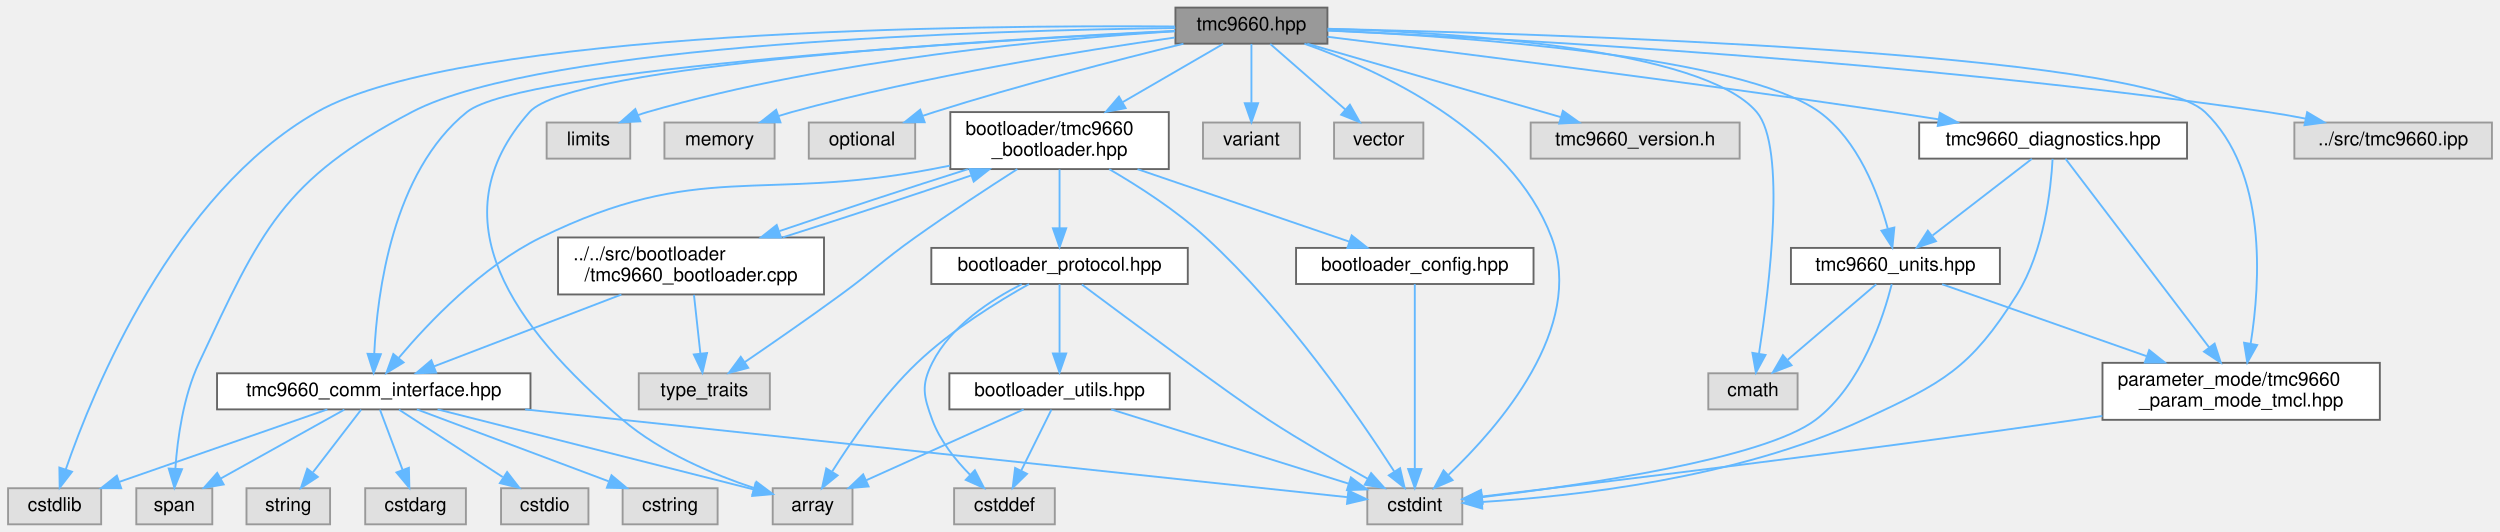
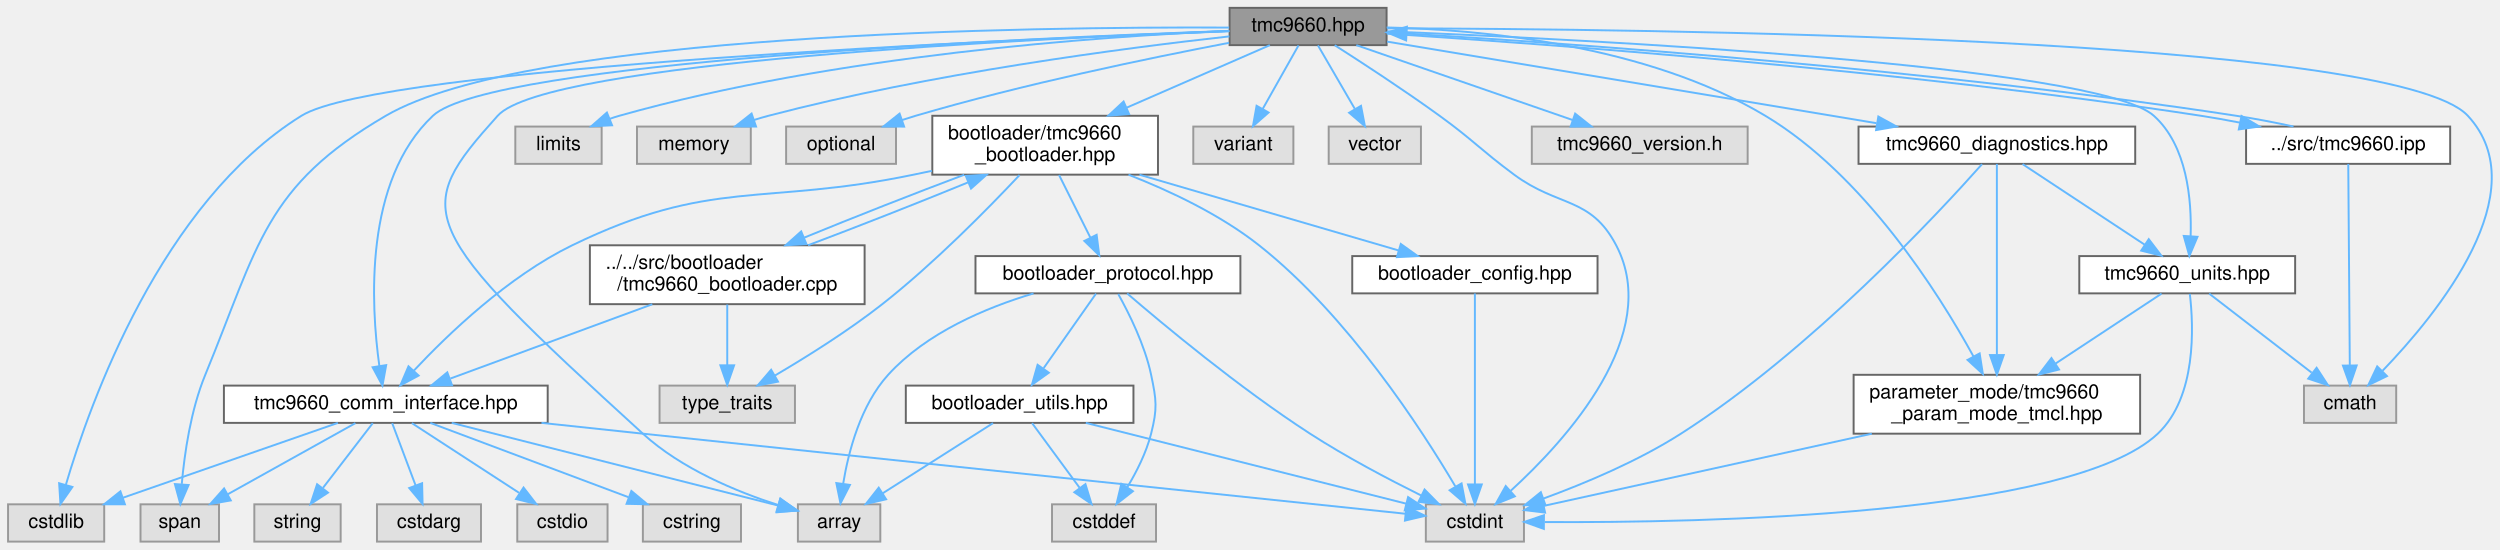
- <svg xmlns="http://www.w3.org/2000/svg" xmlns:xlink="http://www.w3.org/1999/xlink" width="1316pt" height="280pt" viewBox="0.00 0.00 1315.50 280.00">
+ <svg xmlns="http://www.w3.org/2000/svg" xmlns:xlink="http://www.w3.org/1999/xlink" width="1274pt" height="280pt" viewBox="0.00 0.00 1273.79 280.00">
  <g id="graph0" class="graph" transform="scale(1 1) rotate(0) translate(4 276)">
    <g id="Node000001" class="node">
      <g id="a_Node000001">
        <a xlink:title="Main TMC9660 motor driver interface and subsystem classes.">
-           <polygon fill="#999999" stroke="#666666" points="694.5,-272 614.5,-272 614.5,-253 694.5,-253 694.5,-272" />
-           <text text-anchor="middle" x="654.5" y="-260" font-family="Helvetica,sans-Serif" font-size="10.00">tmc9660.hpp</text>
+           <polygon fill="#999999" stroke="#666666" points="702.5,-272 622.5,-272 622.5,-253 702.5,-253 702.5,-272" />
+           <text text-anchor="middle" x="662.5" y="-260" font-family="Helvetica,sans-Serif" font-size="10.00">tmc9660.hpp</text>
        </a>
      </g>
    </g>
    <g id="Node000002" class="node">
      <g id="a_Node000002">
        <a xlink:title=" ">
          <polygon fill="#e0e0e0" stroke="#999999" points="444.5,-19 402.5,-19 402.5,0 444.5,0 444.5,-19" />
          <text text-anchor="middle" x="423.5" y="-7" font-family="Helvetica,sans-Serif" font-size="10.00">array</text>
        </a>
      </g>
    </g>
    <g id="edge1_Node000001_Node000002" class="edge">
      <g id="a_edge1_Node000001_Node000002">
        <a xlink:title=" ">
-           <path fill="none" stroke="#63b8ff" d="M614.23,-259.76C521.06,-255.31 296.82,-242.09 274.5,-217 224.5,-160.8 266.26,-103.8 323.5,-55 343.63,-37.84 371.44,-26.18 392.62,-19.12" />
-           <polygon fill="#63b8ff" stroke="#63b8ff" points="393.95,-22.37 402.43,-16.01 391.84,-15.69 393.95,-22.37" />
+           <path fill="none" stroke="#63b8ff" d="M622.44,-260.17C523.57,-256.46 274.16,-244.47 249.5,-217 205.52,-168.03 206.84,-161.36 323.5,-55 343.14,-37.09 371.16,-25.47 392.55,-18.61" />
+           <polygon fill="#63b8ff" stroke="#63b8ff" points="393.6,-21.95 402.15,-15.7 391.57,-15.25 393.6,-21.95" />
        </a>
      </g>
    </g>
    <g id="Node000003" class="node">
      <g id="a_Node000003">
        <a xlink:title=" ">
-           <polygon fill="#e0e0e0" stroke="#999999" points="942,-79.5 895,-79.5 895,-60.5 942,-60.5 942,-79.5" />
-           <text text-anchor="middle" x="918.5" y="-67.5" font-family="Helvetica,sans-Serif" font-size="10.00">cmath</text>
+           <polygon fill="#e0e0e0" stroke="#999999" points="1217,-79.5 1170,-79.5 1170,-60.5 1217,-60.5 1217,-79.5" />
+           <text text-anchor="middle" x="1193.5" y="-67.5" font-family="Helvetica,sans-Serif" font-size="10.00">cmath</text>
        </a>
      </g>
    </g>
    <g id="edge2_Node000001_Node000003" class="edge">
      <g id="a_edge2_Node000001_Node000003">
        <a xlink:title=" ">
-           <path fill="none" stroke="#63b8ff" d="M694.55,-260.87C761.59,-258.87 892.02,-250.64 920.5,-217 936.31,-198.32 927.13,-124.75 921.67,-89.73" />
-           <polygon fill="#63b8ff" stroke="#63b8ff" points="925.12,-89.14 920.06,-79.83 918.21,-90.26 925.12,-89.14" />
+           <path fill="none" stroke="#63b8ff" d="M702.87,-261.56C830.04,-261.32 1216.15,-257.27 1253.5,-217 1289.1,-178.62 1238.16,-116.22 1210.01,-87.02" />
+           <polygon fill="#63b8ff" stroke="#63b8ff" points="1212.29,-84.35 1202.76,-79.71 1207.32,-89.28 1212.29,-84.35" />
        </a>
      </g>
    </g>
    <g id="Node000004" class="node">
      <g id="a_Node000004">
        <a xlink:title=" ">
-           <polygon fill="#e0e0e0" stroke="#999999" points="765.5,-19 715.5,-19 715.5,0 765.5,0 765.5,-19" />
-           <text text-anchor="middle" x="740.5" y="-7" font-family="Helvetica,sans-Serif" font-size="10.00">cstdint</text>
+           <polygon fill="#e0e0e0" stroke="#999999" points="772.5,-19 722.5,-19 722.5,0 772.5,0 772.5,-19" />
+           <text text-anchor="middle" x="747.5" y="-7" font-family="Helvetica,sans-Serif" font-size="10.00">cstdint</text>
        </a>
      </g>
    </g>
    <g id="edge3_Node000001_Node000004" class="edge">
      <g id="a_edge3_Node000001_Node000004">
        <a xlink:title=" ">
-           <path fill="none" stroke="#63b8ff" d="M682.39,-252.97C721.77,-239.1 791.25,-207.38 812.5,-151 830.37,-103.59 784.88,-51.38 758.22,-26.03" />
-           <polygon fill="#63b8ff" stroke="#63b8ff" points="760.38,-23.25 750.65,-19.06 755.64,-28.41 760.38,-23.25" />
+           <path fill="none" stroke="#63b8ff" d="M676.07,-252.95C689.76,-244.22 711.41,-230.11 729.5,-217 746.92,-204.37 750.2,-199.8 767.5,-187 790.1,-170.28 806.45,-175.9 819.5,-151 843.23,-105.7 794.13,-51.8 765.75,-25.9" />
+           <polygon fill="#63b8ff" stroke="#63b8ff" points="767.85,-23.08 758.04,-19.08 763.21,-28.33 767.85,-23.08" />
        </a>
      </g>
    </g>
    <g id="Node000005" class="node">
      <g id="a_Node000005">
        <a xlink:title=" ">
          <polygon fill="#e0e0e0" stroke="#999999" points="49,-19 0,-19 0,0 49,0 49,-19" />
          <text text-anchor="middle" x="24.5" y="-7" font-family="Helvetica,sans-Serif" font-size="10.00">cstdlib</text>
        </a>
      </g>
    </g>
    <g id="edge4_Node000001_Node000005" class="edge">
      <g id="a_edge4_Node000001_Node000005">
        <a xlink:title=" ">
-           <path fill="none" stroke="#63b8ff" d="M614.32,-262.06C511.09,-262.84 239.33,-260.59 162.5,-217 86.95,-174.13 44.84,-70.85 30.33,-28.79" />
-           <polygon fill="#63b8ff" stroke="#63b8ff" points="33.65,-27.66 27.17,-19.27 27,-29.87 33.65,-27.66" />
+           <path fill="none" stroke="#63b8ff" d="M622.22,-260.09C508.27,-255.82 189.3,-241.76 149.5,-217 77.96,-172.5 41.7,-70.54 29.42,-28.82" />
+           <polygon fill="#63b8ff" stroke="#63b8ff" points="32.78,-27.83 26.7,-19.16 26.04,-29.73 32.78,-27.83" />
        </a>
      </g>
    </g>
    <g id="Node000006" class="node">
      <g id="a_Node000006">
        <a xlink:title=" ">
-           <polygon fill="#e0e0e0" stroke="#999999" points="327.5,-211.5 283.5,-211.5 283.5,-192.5 327.5,-192.5 327.5,-211.5" />
-           <text text-anchor="middle" x="305.5" y="-199.5" font-family="Helvetica,sans-Serif" font-size="10.00">limits</text>
+           <polygon fill="#e0e0e0" stroke="#999999" points="302.5,-211.5 258.5,-211.5 258.5,-192.5 302.5,-192.5 302.5,-211.5" />
+           <text text-anchor="middle" x="280.5" y="-199.5" font-family="Helvetica,sans-Serif" font-size="10.00">limits</text>
        </a>
      </g>
    </g>
    <g id="edge5_Node000001_Node000006" class="edge">
      <g id="a_edge5_Node000001_Node000006">
        <a xlink:title=" ">
-           <path fill="none" stroke="#63b8ff" d="M614.33,-259.55C553.24,-255.76 433.83,-245.16 336.5,-217 334.86,-216.53 333.2,-215.98 331.54,-215.39" />
-           <polygon fill="#63b8ff" stroke="#63b8ff" points="332.81,-212.12 322.22,-211.6 330.17,-218.61 332.81,-212.12" />
+           <path fill="none" stroke="#63b8ff" d="M622.25,-260.28C556.19,-257.42 421.16,-247.96 311.5,-217 309.86,-216.54 308.19,-216 306.53,-215.41" />
+           <polygon fill="#63b8ff" stroke="#63b8ff" points="307.8,-212.15 297.21,-211.64 305.17,-218.64 307.8,-212.15" />
        </a>
      </g>
    </g>
    <g id="Node000007" class="node">
      <g id="a_Node000007">
        <a xlink:title=" ">
-           <polygon fill="#e0e0e0" stroke="#999999" points="403.5,-211.5 345.5,-211.5 345.5,-192.5 403.5,-192.5 403.5,-211.5" />
-           <text text-anchor="middle" x="374.5" y="-199.5" font-family="Helvetica,sans-Serif" font-size="10.00">memory</text>
+           <polygon fill="#e0e0e0" stroke="#999999" points="378.5,-211.5 320.5,-211.5 320.5,-192.5 378.5,-192.5 378.5,-211.5" />
+           <text text-anchor="middle" x="349.5" y="-199.5" font-family="Helvetica,sans-Serif" font-size="10.00">memory</text>
        </a>
      </g>
    </g>
    <g id="edge6_Node000001_Node000007" class="edge">
      <g id="a_edge6_Node000001_Node000007">
        <a xlink:title=" ">
-           <path fill="none" stroke="#63b8ff" d="M614.2,-256.25C565.78,-249.44 482.33,-236.13 412.5,-217 410.21,-216.37 407.87,-215.67 405.52,-214.92" />
-           <polygon fill="#63b8ff" stroke="#63b8ff" points="406.59,-211.58 395.99,-211.65 404.32,-218.2 406.59,-211.58" />
+           <path fill="none" stroke="#63b8ff" d="M622.38,-257.46C568.37,-251.47 469.6,-238.55 387.5,-217 385.06,-216.36 382.56,-215.62 380.06,-214.83" />
+           <polygon fill="#63b8ff" stroke="#63b8ff" points="381.17,-211.51 370.57,-211.58 378.9,-218.13 381.17,-211.51" />
        </a>
      </g>
    </g>
    <g id="Node000008" class="node">
      <g id="a_Node000008">
        <a xlink:title=" ">
-           <polygon fill="#e0e0e0" stroke="#999999" points="477.5,-211.5 421.5,-211.5 421.5,-192.5 477.5,-192.5 477.5,-211.5" />
-           <text text-anchor="middle" x="449.5" y="-199.5" font-family="Helvetica,sans-Serif" font-size="10.00">optional</text>
+           <polygon fill="#e0e0e0" stroke="#999999" points="452.5,-211.5 396.5,-211.5 396.5,-192.5 452.5,-192.5 452.5,-211.5" />
+           <text text-anchor="middle" x="424.5" y="-199.5" font-family="Helvetica,sans-Serif" font-size="10.00">optional</text>
        </a>
      </g>
    </g>
    <g id="edge7_Node000001_Node000008" class="edge">
      <g id="a_edge7_Node000001_Node000008">
        <a xlink:title=" ">
-           <path fill="none" stroke="#63b8ff" d="M618.71,-252.98C584.71,-244.65 532.27,-231.18 487.5,-217 485.59,-216.4 483.63,-215.75 481.67,-215.08" />
-           <polygon fill="#63b8ff" stroke="#63b8ff" points="482.48,-211.66 471.89,-211.64 480.15,-218.26 482.48,-211.66" />
+           <path fill="none" stroke="#63b8ff" d="M622.25,-254.19C581.58,-246.42 517.1,-233.05 462.5,-217 460.22,-216.33 457.89,-215.59 455.55,-214.82" />
+           <polygon fill="#63b8ff" stroke="#63b8ff" points="456.63,-211.49 446.03,-211.5 454.32,-218.1 456.63,-211.49" />
        </a>
      </g>
    </g>
    <g id="Node000009" class="node">
      <g id="a_Node000009">
        <a xlink:title=" ">
          <polygon fill="#e0e0e0" stroke="#999999" points="107.5,-19 67.5,-19 67.5,0 107.5,0 107.5,-19" />
          <text text-anchor="middle" x="87.5" y="-7" font-family="Helvetica,sans-Serif" font-size="10.00">span</text>
        </a>
      </g>
    </g>
    <g id="edge8_Node000001_Node000009" class="edge">
      <g id="a_edge8_Node000001_Node000009">
        <a xlink:title=" ">
-           <path fill="none" stroke="#63b8ff" d="M614.42,-261.25C519.12,-260.06 281.8,-253.41 212.5,-217 144.39,-181.21 133.14,-154.67 100.5,-85 92.24,-67.38 89.19,-45.19 88.08,-29.63" />
-           <polygon fill="#63b8ff" stroke="#63b8ff" points="91.56,-29.02 87.56,-19.2 84.56,-29.37 91.56,-29.02" />
+           <path fill="none" stroke="#63b8ff" d="M622.25,-261.95C522.17,-262.4 264.97,-259.29 192.5,-217 130.74,-180.96 127.74,-151.12 100.5,-85 93.09,-67.01 89.9,-44.87 88.53,-29.43" />
+           <polygon fill="#63b8ff" stroke="#63b8ff" points="92,-28.83 87.8,-19.1 85.02,-29.32 92,-28.83" />
        </a>
      </g>
    </g>
    <g id="Node000010" class="node">
      <g id="a_Node000010">
        <a xlink:title=" ">
-           <polygon fill="#e0e0e0" stroke="#999999" points="680,-211.5 629,-211.5 629,-192.5 680,-192.5 680,-211.5" />
-           <text text-anchor="middle" x="654.5" y="-199.5" font-family="Helvetica,sans-Serif" font-size="10.00">variant</text>
+           <polygon fill="#e0e0e0" stroke="#999999" points="655,-211.5 604,-211.5 604,-192.5 655,-192.5 655,-211.5" />
+           <text text-anchor="middle" x="629.5" y="-199.5" font-family="Helvetica,sans-Serif" font-size="10.00">variant</text>
        </a>
      </g>
    </g>
    <g id="edge9_Node000001_Node000010" class="edge">
      <g id="a_edge9_Node000001_Node000010">
        <a xlink:title=" ">
-           <path fill="none" stroke="#63b8ff" d="M654.5,-252.87C654.5,-244.75 654.5,-232.31 654.5,-221.89" />
-           <polygon fill="#63b8ff" stroke="#63b8ff" points="658,-221.67 654.5,-211.67 651,-221.67 658,-221.67" />
+           <path fill="none" stroke="#63b8ff" d="M657.63,-252.87C652.85,-244.4 645.43,-231.24 639.41,-220.57" />
+           <polygon fill="#63b8ff" stroke="#63b8ff" points="642.35,-218.66 634.39,-211.67 636.25,-222.1 642.35,-218.66" />
        </a>
      </g>
    </g>
    <g id="Node000011" class="node">
      <g id="a_Node000011">
        <a xlink:title=" ">
-           <polygon fill="#e0e0e0" stroke="#999999" points="745,-211.5 698,-211.5 698,-192.5 745,-192.5 745,-211.5" />
-           <text text-anchor="middle" x="721.5" y="-199.5" font-family="Helvetica,sans-Serif" font-size="10.00">vector</text>
+           <polygon fill="#e0e0e0" stroke="#999999" points="720,-211.5 673,-211.5 673,-192.5 720,-192.5 720,-211.5" />
+           <text text-anchor="middle" x="696.5" y="-199.5" font-family="Helvetica,sans-Serif" font-size="10.00">vector</text>
        </a>
      </g>
    </g>
    <g id="edge10_Node000001_Node000011" class="edge">
      <g id="a_edge10_Node000001_Node000011">
        <a xlink:title=" ">
-           <path fill="none" stroke="#63b8ff" d="M664.39,-252.87C674.78,-243.8 691.34,-229.34 703.95,-218.32" />
-           <polygon fill="#63b8ff" stroke="#63b8ff" points="706.34,-220.88 711.57,-211.67 701.74,-215.61 706.34,-220.88" />
+           <path fill="none" stroke="#63b8ff" d="M667.52,-252.87C672.44,-244.4 680.09,-231.24 686.29,-220.57" />
+           <polygon fill="#63b8ff" stroke="#63b8ff" points="689.46,-222.07 691.46,-211.67 683.41,-218.55 689.46,-222.07" />
        </a>
      </g>
    </g>
    <g id="Node000012" class="node">
      <g id="a_Node000012">
        <a xlink:href="tmc9660__comm__interface_8hpp.html" target="_top" xlink:title="Communication interfaces for TMC9660 Parameter Mode devices using TMCL protocol over SPI.">
          <polygon fill="white" stroke="#666666" points="275,-79.5 110,-79.5 110,-60.5 275,-60.5 275,-79.5" />
          <text text-anchor="middle" x="192.5" y="-67.5" font-family="Helvetica,sans-Serif" font-size="10.00">tmc9660_comm_interface.hpp</text>
        </a>
      </g>
    </g>
    <g id="edge11_Node000001_Node000012" class="edge">
      <g id="a_edge11_Node000001_Node000012">
        <a xlink:title=" ">
-           <path fill="none" stroke="#63b8ff" d="M614.21,-259.61C516.01,-254.66 270.2,-240.07 241.5,-217 202.34,-185.52 194.27,-121.58 192.75,-89.8" />
-           <polygon fill="#63b8ff" stroke="#63b8ff" points="196.24,-89.56 192.43,-79.67 189.24,-89.77 196.24,-89.56" />
+           <path fill="none" stroke="#63b8ff" d="M622.21,-260.24C518.03,-256.59 245.79,-244.49 216.5,-217 181.3,-183.97 184.85,-120.76 189.22,-89.48" />
+           <polygon fill="#63b8ff" stroke="#63b8ff" points="192.69,-89.93 190.8,-79.51 185.78,-88.84 192.69,-89.93" />
        </a>
      </g>
    </g>
    <g id="Node000017" class="node">
      <g id="a_Node000017">
        <a xlink:title=" ">
-           <polygon fill="#e0e0e0" stroke="#999999" points="911.5,-211.5 801.5,-211.5 801.5,-192.5 911.5,-192.5 911.5,-211.5" />
-           <text text-anchor="middle" x="856.5" y="-199.5" font-family="Helvetica,sans-Serif" font-size="10.00">tmc9660_version.h</text>
+           <polygon fill="#e0e0e0" stroke="#999999" points="886.5,-211.5 776.5,-211.5 776.5,-192.5 886.5,-192.5 886.5,-211.5" />
+           <text text-anchor="middle" x="831.5" y="-199.5" font-family="Helvetica,sans-Serif" font-size="10.00">tmc9660_version.h</text>
        </a>
      </g>
    </g>
    <g id="edge20_Node000001_Node000017" class="edge">
      <g id="a_edge20_Node000001_Node000017">
        <a xlink:title=" ">
-           <path fill="none" stroke="#63b8ff" d="M683.87,-252.99C719.1,-242.79 778.29,-225.65 817.37,-214.33" />
-           <polygon fill="#63b8ff" stroke="#63b8ff" points="818.46,-217.66 827.09,-211.52 816.51,-210.94 818.46,-217.66" />
+           <path fill="none" stroke="#63b8ff" d="M687.07,-252.99C716.11,-242.94 764.6,-226.16 797.3,-214.84" />
+           <polygon fill="#63b8ff" stroke="#63b8ff" points="798.59,-218.1 806.9,-211.52 796.3,-211.48 798.59,-218.1" />
        </a>
      </g>
    </g>
    <g id="Node000018" class="node">
      <g id="a_Node000018">
        <a xlink:href="tmc9660__bootloader_8hpp.html" target="_top" xlink:title="Main TMC9660 bootloader interface class.">
-           <polygon fill="white" stroke="#666666" points="611,-217 496,-217 496,-187 611,-187 611,-217" />
-           <text text-anchor="start" x="504" y="-205" font-family="Helvetica,sans-Serif" font-size="10.00">bootloader/tmc9660</text>
-           <text text-anchor="middle" x="553.5" y="-194" font-family="Helvetica,sans-Serif" font-size="10.00">_bootloader.hpp</text>
+           <polygon fill="white" stroke="#666666" points="586,-217 471,-217 471,-187 586,-187 586,-217" />
+           <text text-anchor="start" x="479" y="-205" font-family="Helvetica,sans-Serif" font-size="10.00">bootloader/tmc9660</text>
+           <text text-anchor="middle" x="528.5" y="-194" font-family="Helvetica,sans-Serif" font-size="10.00">_bootloader.hpp</text>
        </a>
      </g>
    </g>
    <g id="edge21_Node000001_Node000018" class="edge">
      <g id="a_edge21_Node000001_Node000018">
        <a xlink:title=" ">
-           <path fill="none" stroke="#63b8ff" d="M639.6,-252.87C625.77,-244.86 604.69,-232.65 586.85,-222.31" />
-           <polygon fill="#63b8ff" stroke="#63b8ff" points="588.28,-219.1 577.87,-217.11 584.77,-225.16 588.28,-219.1" />
+           <path fill="none" stroke="#63b8ff" d="M643.02,-252.99C623.98,-244.68 594.41,-231.78 570.09,-221.16" />
+           <polygon fill="#63b8ff" stroke="#63b8ff" points="571.28,-217.86 560.72,-217.06 568.48,-224.27 571.28,-217.86" />
        </a>
      </g>
    </g>
    <g id="Node000025" class="node">
      <g id="a_Node000025">
-         <a xlink:href="tmc9660__param__mode__tmcl_8hpp.html" target="_top" xlink:title="TMCL operation and reply code enumerations for TMC9660 parameter mode.">
-           <polygon fill="white" stroke="#666666" points="1248.5,-85 1102.5,-85 1102.5,-55 1248.5,-55 1248.5,-85" />
-           <text text-anchor="start" x="1110.5" y="-73" font-family="Helvetica,sans-Serif" font-size="10.00">parameter_mode/tmc9660</text>
-           <text text-anchor="middle" x="1175.5" y="-62" font-family="Helvetica,sans-Serif" font-size="10.00">_param_mode_tmcl.hpp</text>
+         <a xlink:href="tmc9660__param__mode__tmcl_8hpp.html" target="_top" xlink:title="Enumerations and helpers for TMCL® operation &amp; reply codes when the TMC9660 is used in Parameter Mode...">
+           <polygon fill="white" stroke="#666666" points="1086.5,-85 940.5,-85 940.5,-55 1086.5,-55 1086.5,-85" />
+           <text text-anchor="start" x="948.5" y="-73" font-family="Helvetica,sans-Serif" font-size="10.00">parameter_mode/tmc9660</text>
+           <text text-anchor="middle" x="1013.5" y="-62" font-family="Helvetica,sans-Serif" font-size="10.00">_param_mode_tmcl.hpp</text>
        </a>
      </g>
    </g>
    <g id="edge39_Node000001_Node000025" class="edge">
      <g id="a_edge39_Node000001_Node000025">
        <a xlink:title=" ">
-           <path fill="none" stroke="#63b8ff" d="M694.9,-260.77C808.29,-258.33 1123.44,-248.73 1156.5,-217 1189.14,-185.67 1185.73,-127.87 1180.51,-95.18" />
-           <polygon fill="#63b8ff" stroke="#63b8ff" points="1183.92,-94.37 1178.73,-85.13 1177.03,-95.59 1183.92,-94.37" />
+           <path fill="none" stroke="#63b8ff" d="M702.53,-262.01C751.43,-260.89 835.09,-253.2 895.5,-217 945.62,-186.96 983.42,-127.38 1001.57,-94.37" />
+           <polygon fill="#63b8ff" stroke="#63b8ff" points="1004.72,-95.9 1006.36,-85.43 998.55,-92.59 1004.72,-95.9" />
        </a>
      </g>
    </g>
    <g id="Node000026" class="node">
      <g id="a_Node000026">
        <a xlink:href="tmc9660__units_8hpp.html" target="_top" xlink:title="Strongly-typed engineering-unit conversions for the TMC9660.">
-           <polygon fill="white" stroke="#666666" points="1048.5,-145.5 938.5,-145.5 938.5,-126.5 1048.5,-126.5 1048.5,-145.5" />
-           <text text-anchor="middle" x="993.5" y="-133.5" font-family="Helvetica,sans-Serif" font-size="10.00">tmc9660_units.hpp</text>
+           <polygon fill="white" stroke="#666666" points="1165.5,-145.5 1055.5,-145.5 1055.5,-126.5 1165.5,-126.5 1165.5,-145.5" />
+           <text text-anchor="middle" x="1110.5" y="-133.5" font-family="Helvetica,sans-Serif" font-size="10.00">tmc9660_units.hpp</text>
        </a>
      </g>
    </g>
    <g id="edge41_Node000001_Node000026" class="edge">
      <g id="a_edge41_Node000001_Node000026">
        <a xlink:title=" ">
-           <path fill="none" stroke="#63b8ff" d="M694.69,-260.04C766.46,-256.71 912.93,-246.42 953.5,-217 973.79,-202.28 984.4,-174.32 989.46,-155.67" />
-           <polygon fill="#63b8ff" stroke="#63b8ff" points="992.93,-156.24 991.89,-145.69 986.13,-154.58 992.93,-156.24" />
+           <path fill="none" stroke="#63b8ff" d="M702.84,-260C804.43,-255.87 1064.76,-242.83 1093.5,-217 1110.47,-201.75 1112.83,-174.13 1112.24,-155.68" />
+           <polygon fill="#63b8ff" stroke="#63b8ff" points="1115.73,-155.32 1111.6,-145.56 1108.74,-155.77 1115.73,-155.32" />
        </a>
      </g>
    </g>
    <g id="Node000027" class="node">
      <g id="a_Node000027">
        <a xlink:href="tmc9660__diagnostics_8hpp.html" target="_top" xlink:title="Compact and full diagnostic snapshots for the TMC9660.">
-           <polygon fill="white" stroke="#666666" points="1147,-211.5 1006,-211.5 1006,-192.5 1147,-192.5 1147,-211.5" />
-           <text text-anchor="middle" x="1076.5" y="-199.5" font-family="Helvetica,sans-Serif" font-size="10.00">tmc9660_diagnostics.hpp</text>
+           <polygon fill="white" stroke="#666666" points="1084,-211.5 943,-211.5 943,-192.5 1084,-192.5 1084,-211.5" />
+           <text text-anchor="middle" x="1013.5" y="-199.5" font-family="Helvetica,sans-Serif" font-size="10.00">tmc9660_diagnostics.hpp</text>
        </a>
      </g>
    </g>
    <g id="edge45_Node000001_Node000027" class="edge">
      <g id="a_edge45_Node000001_Node000027">
        <a xlink:title=" ">
-           <path fill="none" stroke="#63b8ff" d="M694.5,-256.64C757.68,-248.86 884.38,-232.89 991.5,-217 999.49,-215.81 1007.9,-214.51 1016.19,-213.18" />
-           <polygon fill="#63b8ff" stroke="#63b8ff" points="1016.89,-216.61 1026.2,-211.56 1015.77,-209.7 1016.89,-216.61" />
+           <path fill="none" stroke="#63b8ff" d="M702.76,-254.79C763.86,-244.61 880.45,-225.17 952.15,-213.22" />
+           <polygon fill="#63b8ff" stroke="#63b8ff" points="953.1,-216.61 962.39,-211.52 951.95,-209.71 953.1,-216.61" />
        </a>
      </g>
    </g>
    <g id="Node000028" class="node">
      <g id="a_Node000028">
-         <a xlink:title=" ">
-           <polygon fill="#e0e0e0" stroke="#999999" points="1307.5,-211.5 1203.5,-211.5 1203.5,-192.5 1307.5,-192.5 1307.5,-211.5" />
-           <text text-anchor="middle" x="1255.5" y="-199.5" font-family="Helvetica,sans-Serif" font-size="10.00">../src/tmc9660.ipp</text>
+         <a xlink:href="tmc9660_8ipp.html" target="_top" xlink:title="Template implementation of TMC9660 motor driver methods.">
+           <polygon fill="white" stroke="#666666" points="1244.5,-211.5 1140.5,-211.5 1140.5,-192.5 1244.5,-192.5 1244.5,-211.5" />
+           <text text-anchor="middle" x="1192.5" y="-199.5" font-family="Helvetica,sans-Serif" font-size="10.00">../src/tmc9660.ipp</text>
        </a>
      </g>
    </g>
    <g id="edge49_Node000001_Node000028" class="edge">
      <g id="a_edge49_Node000001_Node000028">
        <a xlink:title=" ">
-           <path fill="none" stroke="#63b8ff" d="M694.63,-259.89C783.95,-255.94 1005.77,-244.02 1189.5,-217 1195.89,-216.06 1202.59,-214.88 1209.16,-213.6" />
-           <polygon fill="#63b8ff" stroke="#63b8ff" points="1210.24,-216.95 1219.34,-211.53 1208.84,-210.09 1210.24,-216.95" />
+           <path fill="none" stroke="#63b8ff" d="M702.55,-258.87C782.11,-253.65 964.92,-240.42 1117.5,-217 1123.96,-216.01 1130.73,-214.79 1137.47,-213.48" />
+           <polygon fill="#63b8ff" stroke="#63b8ff" points="1138.17,-216.91 1147.29,-211.52 1136.79,-210.04 1138.17,-216.91" />
        </a>
      </g>
    </g>
    <g id="edge12_Node000012_Node000002" class="edge">
      <g id="a_edge12_Node000012_Node000002">
        <a xlink:title=" ">
          <path fill="none" stroke="#63b8ff" d="M226.09,-60.49C270.81,-49.17 349.27,-29.3 392.59,-18.33" />
          <polygon fill="#63b8ff" stroke="#63b8ff" points="393.46,-21.72 402.29,-15.87 391.74,-14.93 393.46,-21.72" />
        </a>
      </g>
    </g>
    <g id="edge14_Node000012_Node000004" class="edge">
      <g id="a_edge14_Node000012_Node000004">
        <a xlink:title=" ">
-           <path fill="none" stroke="#63b8ff" d="M272.17,-60.48C289.11,-58.67 306.9,-56.77 323.5,-55 464.66,-39.92 632.71,-22 704.79,-14.31" />
-           <polygon fill="#63b8ff" stroke="#63b8ff" points="705.54,-17.75 715.11,-13.21 704.8,-10.79 705.54,-17.75" />
+           <path fill="none" stroke="#63b8ff" d="M271.82,-60.5C288.87,-58.68 306.78,-56.77 323.5,-55 467.67,-39.73 639.43,-21.78 712.17,-14.19" />
+           <polygon fill="#63b8ff" stroke="#63b8ff" points="712.59,-17.66 722.17,-13.14 711.86,-10.7 712.59,-17.66" />
        </a>
      </g>
    </g>
    <g id="edge16_Node000012_Node000005" class="edge">
      <g id="a_edge16_Node000012_Node000005">
        <a xlink:title=" ">
          <path fill="none" stroke="#63b8ff" d="M168.07,-60.49C139.21,-50.44 91,-33.66 58.5,-22.34" />
          <polygon fill="#63b8ff" stroke="#63b8ff" points="59.55,-19 48.96,-19.02 57.25,-25.61 59.55,-19" />
        </a>
      </g>
    </g>
    <g id="edge18_Node000012_Node000009" class="edge">
      <g id="a_edge18_Node000012_Node000009">
        <a xlink:title=" ">
          <path fill="none" stroke="#63b8ff" d="M177.01,-60.37C159.87,-50.82 132.03,-35.31 111.94,-24.12" />
          <polygon fill="#63b8ff" stroke="#63b8ff" points="113.5,-20.98 103.06,-19.17 110.09,-27.09 113.5,-20.98" />
        </a>
      </g>
    </g>
    <g id="Node000013" class="node">
      <g id="a_Node000013">
        <a xlink:title=" ">
          <polygon fill="#e0e0e0" stroke="#999999" points="241,-19 188,-19 188,0 241,0 241,-19" />
          <text text-anchor="middle" x="214.5" y="-7" font-family="Helvetica,sans-Serif" font-size="10.00">cstdarg</text>
        </a>
      </g>
    </g>
    <g id="edge13_Node000012_Node000013" class="edge">
      <g id="a_edge13_Node000012_Node000013">
        <a xlink:title=" ">
          <path fill="none" stroke="#63b8ff" d="M195.75,-60.37C198.87,-52.07 203.68,-39.28 207.65,-28.72" />
          <polygon fill="#63b8ff" stroke="#63b8ff" points="211,-29.76 211.24,-19.17 204.44,-27.3 211,-29.76" />
        </a>
      </g>
    </g>
    <g id="Node000014" class="node">
      <g id="a_Node000014">
        <a xlink:title=" ">
          <polygon fill="#e0e0e0" stroke="#999999" points="305.5,-19 259.5,-19 259.5,0 305.5,0 305.5,-19" />
          <text text-anchor="middle" x="282.5" y="-7" font-family="Helvetica,sans-Serif" font-size="10.00">cstdio</text>
        </a>
      </g>
    </g>
    <g id="edge15_Node000012_Node000014" class="edge">
      <g id="a_edge15_Node000012_Node000014">
        <a xlink:title=" ">
          <path fill="none" stroke="#63b8ff" d="M205.78,-60.37C220.14,-51.04 243.26,-36.01 260.37,-24.88" />
          <polygon fill="#63b8ff" stroke="#63b8ff" points="262.69,-27.55 269.17,-19.17 258.87,-21.68 262.69,-27.55" />
        </a>
      </g>
    </g>
    <g id="Node000015" class="node">
      <g id="a_Node000015">
        <a xlink:title=" ">
          <polygon fill="#e0e0e0" stroke="#999999" points="373.5,-19 323.5,-19 323.5,0 373.5,0 373.5,-19" />
          <text text-anchor="middle" x="348.5" y="-7" font-family="Helvetica,sans-Serif" font-size="10.00">cstring</text>
        </a>
      </g>
    </g>
    <g id="edge17_Node000012_Node000015" class="edge">
      <g id="a_edge17_Node000012_Node000015">
        <a xlink:title=" ">
          <path fill="none" stroke="#63b8ff" d="M215.18,-60.49C241.76,-50.53 285.98,-33.95 316.14,-22.63" />
          <polygon fill="#63b8ff" stroke="#63b8ff" points="317.65,-25.81 325.79,-19.02 315.2,-19.25 317.65,-25.81" />
        </a>
      </g>
    </g>
    <g id="Node000016" class="node">
      <g id="a_Node000016">
        <a xlink:title=" ">
          <polygon fill="#e0e0e0" stroke="#999999" points="169.5,-19 125.5,-19 125.5,0 169.5,0 169.5,-19" />
          <text text-anchor="middle" x="147.5" y="-7" font-family="Helvetica,sans-Serif" font-size="10.00">string</text>
        </a>
      </g>
    </g>
    <g id="edge19_Node000012_Node000016" class="edge">
      <g id="a_edge19_Node000012_Node000016">
        <a xlink:title=" ">
          <path fill="none" stroke="#63b8ff" d="M185.86,-60.37C179.21,-51.73 168.81,-38.2 160.51,-27.42" />
          <polygon fill="#63b8ff" stroke="#63b8ff" points="163.04,-24.96 154.17,-19.17 157.49,-29.23 163.04,-24.96" />
        </a>
      </g>
    </g>
    <g id="edge33_Node000018_Node000004" class="edge">
      <g id="a_edge33_Node000018_Node000004">
        <a xlink:title=" ">
-           <path fill="none" stroke="#63b8ff" d="M579.63,-186.96C595.3,-177.86 615.1,-165.1 630.5,-151 672.81,-112.27 711.46,-56.06 729.61,-27.92" />
-           <polygon fill="#63b8ff" stroke="#63b8ff" points="732.74,-29.53 735.15,-19.21 726.83,-25.77 732.74,-29.53" />
+           <path fill="none" stroke="#63b8ff" d="M570.97,-186.97C592.3,-178.63 617.73,-166.61 637.5,-151 682.74,-115.28 720.33,-57.27 737.49,-28.23" />
+           <polygon fill="#63b8ff" stroke="#63b8ff" points="740.7,-29.66 742.68,-19.25 734.64,-26.16 740.7,-29.66" />
        </a>
      </g>
    </g>
    <g id="edge32_Node000018_Node000012" class="edge">
      <g id="a_edge32_Node000018_Node000012">
        <a xlink:title=" ">
-           <path fill="none" stroke="#63b8ff" d="M495.78,-188.81C492.64,-188.19 489.53,-187.58 486.5,-187 395.22,-169.49 363.97,-191.88 280.5,-151 249.44,-135.79 221.36,-106.24 205.65,-87.63" />
-           <polygon fill="#63b8ff" stroke="#63b8ff" points="208.2,-85.22 199.15,-79.7 202.79,-89.66 208.2,-85.22" />
+           <path fill="none" stroke="#63b8ff" d="M470.76,-188.93C467.63,-188.27 464.52,-187.63 461.5,-187 384.18,-170.92 358.54,-185.49 287.5,-151 254.87,-135.16 224.1,-105.59 206.84,-87.18" />
+           <polygon fill="#63b8ff" stroke="#63b8ff" points="209.23,-84.61 199.9,-79.59 204.06,-89.33 209.23,-84.61" />
        </a>
      </g>
    </g>
    <g id="Node000019" class="node">
      <g id="a_Node000019">
        <a xlink:href="bootloader__config_8hpp.html" target="_top" xlink:title="TMC9660 bootloader configuration structures and enumerations.">
-           <polygon fill="white" stroke="#666666" points="803,-145.5 678,-145.5 678,-126.5 803,-126.5 803,-145.5" />
-           <text text-anchor="middle" x="740.5" y="-133.5" font-family="Helvetica,sans-Serif" font-size="10.00">bootloader_config.hpp</text>
+           <polygon fill="white" stroke="#666666" points="810,-145.5 685,-145.5 685,-126.5 810,-126.5 810,-145.5" />
+           <text text-anchor="middle" x="747.5" y="-133.5" font-family="Helvetica,sans-Serif" font-size="10.00">bootloader_config.hpp</text>
        </a>
      </g>
    </g>
    <g id="edge22_Node000018_Node000019" class="edge">
      <g id="a_edge22_Node000018_Node000019">
        <a xlink:title=" ">
-           <path fill="none" stroke="#63b8ff" d="M594.54,-186.95C627.91,-175.53 674.47,-159.6 705.96,-148.82" />
-           <polygon fill="#63b8ff" stroke="#63b8ff" points="707.29,-152.07 715.61,-145.52 705.02,-145.44 707.29,-152.07" />
+           <path fill="none" stroke="#63b8ff" d="M576.56,-186.95C616.15,-175.38 671.59,-159.18 708.47,-148.41" />
+           <polygon fill="#63b8ff" stroke="#63b8ff" points="709.74,-151.68 718.35,-145.52 707.77,-144.96 709.74,-151.68" />
        </a>
      </g>
    </g>
    <g id="Node000020" class="node">
      <g id="a_Node000020">
        <a xlink:href="bootloader__protocol_8hpp.html" target="_top" xlink:title="TMC9660 bootloader communication protocol structures and enumerations.">
-           <polygon fill="white" stroke="#666666" points="621,-145.5 486,-145.5 486,-126.5 621,-126.5 621,-145.5" />
-           <text text-anchor="middle" x="553.5" y="-133.5" font-family="Helvetica,sans-Serif" font-size="10.00">bootloader_protocol.hpp</text>
+           <polygon fill="white" stroke="#666666" points="628,-145.5 493,-145.5 493,-126.5 628,-126.5 628,-145.5" />
+           <text text-anchor="middle" x="560.5" y="-133.5" font-family="Helvetica,sans-Serif" font-size="10.00">bootloader_protocol.hpp</text>
        </a>
      </g>
    </g>
    <g id="edge24_Node000018_Node000020" class="edge">
      <g id="a_edge24_Node000018_Node000020">
        <a xlink:title=" ">
-           <path fill="none" stroke="#63b8ff" d="M553.5,-186.8C553.5,-177.7 553.5,-165.79 553.5,-155.9" />
-           <polygon fill="#63b8ff" stroke="#63b8ff" points="557,-155.84 553.5,-145.84 550,-155.84 557,-155.84" />
+           <path fill="none" stroke="#63b8ff" d="M535.6,-186.8C540.3,-177.41 546.49,-165.02 551.53,-154.95" />
+           <polygon fill="#63b8ff" stroke="#63b8ff" points="554.74,-156.35 556.08,-145.84 548.48,-153.22 554.74,-156.35" />
        </a>
      </g>
    </g>
    <g id="Node000023" class="node">
      <g id="a_Node000023">
        <a xlink:title=" ">
          <polygon fill="#e0e0e0" stroke="#999999" points="401,-79.5 332,-79.5 332,-60.5 401,-60.5 401,-79.5" />
          <text text-anchor="middle" x="366.5" y="-67.5" font-family="Helvetica,sans-Serif" font-size="10.00">type_traits</text>
        </a>
      </g>
    </g>
    <g id="edge34_Node000018_Node000023" class="edge">
      <g id="a_edge34_Node000018_Node000023">
        <a xlink:title=" ">
-           <path fill="none" stroke="#63b8ff" d="M531.26,-186.98C515.95,-177.18 495.25,-163.64 477.5,-151 459.69,-138.32 456.15,-133.91 438.5,-121 421.61,-108.65 402.1,-95.15 387.65,-85.29" />
-           <polygon fill="#63b8ff" stroke="#63b8ff" points="389.62,-82.39 379.38,-79.67 385.68,-88.18 389.62,-82.39" />
+           <path fill="none" stroke="#63b8ff" d="M515.47,-186.8C499.75,-170.06 472.1,-141.89 445.5,-121 428.1,-107.34 406.85,-94.06 390.77,-84.62" />
+           <polygon fill="#63b8ff" stroke="#63b8ff" points="392.37,-81.51 381.96,-79.53 388.87,-87.57 392.37,-81.51" />
        </a>
      </g>
    </g>
    <g id="Node000024" class="node">
      <g id="a_Node000024">
        <a xlink:href="tmc9660__bootloader_8cpp.html" target="_top" xlink:title="Tmc9660 Bootloader definitions.">
-           <polygon fill="white" stroke="#666666" points="429.5,-151 289.5,-151 289.5,-121 429.5,-121 429.5,-151" />
-           <text text-anchor="start" x="297.5" y="-139" font-family="Helvetica,sans-Serif" font-size="10.00">../../src/bootloader</text>
-           <text text-anchor="middle" x="359.5" y="-128" font-family="Helvetica,sans-Serif" font-size="10.00">/tmc9660_bootloader.cpp</text>
+           <polygon fill="white" stroke="#666666" points="436.5,-151 296.5,-151 296.5,-121 436.5,-121 436.5,-151" />
+           <text text-anchor="start" x="304.5" y="-139" font-family="Helvetica,sans-Serif" font-size="10.00">../../src/bootloader</text>
+           <text text-anchor="middle" x="366.5" y="-128" font-family="Helvetica,sans-Serif" font-size="10.00">/tmc9660_bootloader.cpp</text>
        </a>
      </g>
    </g>
    <g id="edge35_Node000018_Node000024" class="edge">
      <g id="a_edge35_Node000018_Node000024">
        <a xlink:title=" ">
-           <path fill="none" stroke="#63b8ff" d="M505.23,-186.95C474.91,-177.37 436.08,-164.6 406.09,-154.37" />
-           <polygon fill="#63b8ff" stroke="#63b8ff" points="406.87,-150.94 396.28,-151.01 404.6,-157.57 406.87,-150.94" />
+           <path fill="none" stroke="#63b8ff" d="M487.25,-186.95C462.17,-177.53 430.41,-165.04 405.71,-154.91" />
+           <polygon fill="#63b8ff" stroke="#63b8ff" points="406.85,-151.6 396.27,-151.01 404.18,-158.07 406.85,-151.6" />
        </a>
      </g>
    </g>
    <g id="edge23_Node000019_Node000004" class="edge">
      <g id="a_edge23_Node000019_Node000004">
        <a xlink:title=" ">
-           <path fill="none" stroke="#63b8ff" d="M740.5,-126.44C740.5,-106.54 740.5,-56.76 740.5,-29.35" />
-           <polygon fill="#63b8ff" stroke="#63b8ff" points="744,-29.12 740.5,-19.12 737,-29.12 744,-29.12" />
+           <path fill="none" stroke="#63b8ff" d="M747.5,-126.44C747.5,-106.54 747.5,-56.76 747.5,-29.35" />
+           <polygon fill="#63b8ff" stroke="#63b8ff" points="751,-29.12 747.5,-19.12 744,-29.12 751,-29.12" />
        </a>
      </g>
    </g>
    <g id="edge29_Node000020_Node000002" class="edge">
      <g id="a_edge29_Node000020_Node000002">
        <a xlink:title=" ">
-           <path fill="none" stroke="#63b8ff" d="M537.42,-126.47C521.39,-117.49 496.62,-102.28 478.5,-85 460.38,-67.73 443.96,-43.91 433.87,-27.9" />
-           <polygon fill="#63b8ff" stroke="#63b8ff" points="436.66,-25.76 428.45,-19.06 430.7,-29.42 436.66,-25.76" />
+           <path fill="none" stroke="#63b8ff" d="M522.58,-126.47C498.36,-119.21 467.97,-106.44 448.5,-85 434.49,-69.57 428.3,-46.03 425.58,-29.55" />
+           <polygon fill="#63b8ff" stroke="#63b8ff" points="429.02,-28.89 424.2,-19.46 422.09,-29.84 429.02,-28.89" />
        </a>
      </g>
    </g>
    <g id="edge31_Node000020_Node000004" class="edge">
      <g id="a_edge31_Node000020_Node000004">
        <a xlink:title=" ">
-           <path fill="none" stroke="#63b8ff" d="M565.23,-126.23C589.37,-108.22 644,-67.68 663.5,-55 680.55,-43.92 700.43,-32.47 715.72,-23.95" />
-           <polygon fill="#63b8ff" stroke="#63b8ff" points="717.51,-26.96 724.58,-19.06 714.13,-20.83 717.51,-26.96" />
+           <path fill="none" stroke="#63b8ff" d="M570.3,-126.45C588.13,-111.11 627.37,-78.35 663.5,-55 681.69,-43.24 703.31,-31.85 720.06,-23.53" />
+           <polygon fill="#63b8ff" stroke="#63b8ff" points="721.85,-26.55 729.29,-19.01 718.77,-20.26 721.85,-26.55" />
        </a>
      </g>
    </g>
    <g id="Node000021" class="node">
      <g id="a_Node000021">
        <a xlink:href="bootloader__utils_8hpp.html" target="_top" xlink:title="TMC9660 bootloader utility functions and helpers.">
-           <polygon fill="white" stroke="#666666" points="611.5,-79.5 495.5,-79.5 495.5,-60.5 611.5,-60.5 611.5,-79.5" />
-           <text text-anchor="middle" x="553.5" y="-67.5" font-family="Helvetica,sans-Serif" font-size="10.00">bootloader_utils.hpp</text>
+           <polygon fill="white" stroke="#666666" points="573.5,-79.5 457.5,-79.5 457.5,-60.5 573.5,-60.5 573.5,-79.5" />
+           <text text-anchor="middle" x="515.5" y="-67.5" font-family="Helvetica,sans-Serif" font-size="10.00">bootloader_utils.hpp</text>
        </a>
      </g>
    </g>
    <g id="edge25_Node000020_Node000021" class="edge">
      <g id="a_edge25_Node000020_Node000021">
        <a xlink:title=" ">
-           <path fill="none" stroke="#63b8ff" d="M553.5,-126.37C553.5,-117.16 553.5,-102.29 553.5,-90.27" />
-           <polygon fill="#63b8ff" stroke="#63b8ff" points="557,-89.91 553.5,-79.91 550,-89.91 557,-89.91" />
+           <path fill="none" stroke="#63b8ff" d="M554.43,-126.37C547.63,-116.69 536.41,-100.74 527.76,-88.44" />
+           <polygon fill="#63b8ff" stroke="#63b8ff" points="530.38,-86.07 521.76,-79.91 524.65,-90.1 530.38,-86.07" />
        </a>
      </g>
    </g>
    <g id="Node000022" class="node">
      <g id="a_Node000022">
        <a xlink:title=" ">
-           <polygon fill="#e0e0e0" stroke="#999999" points="551,-19 498,-19 498,0 551,0 551,-19" />
-           <text text-anchor="middle" x="524.5" y="-7" font-family="Helvetica,sans-Serif" font-size="10.00">cstddef</text>
+           <polygon fill="#e0e0e0" stroke="#999999" points="585,-19 532,-19 532,0 585,0 585,-19" />
+           <text text-anchor="middle" x="558.5" y="-7" font-family="Helvetica,sans-Serif" font-size="10.00">cstddef</text>
        </a>
      </g>
    </g>
    <g id="edge30_Node000020_Node000022" class="edge">
      <g id="a_edge30_Node000020_Node000022">
        <a xlink:title=" ">
-           <path fill="none" stroke="#63b8ff" d="M533.57,-126.39C517.58,-118.28 496.26,-104.46 486.5,-85 480.52,-73.08 481.89,-67.51 486.5,-55 490.56,-43.99 498.69,-33.86 506.4,-26.05" />
-           <polygon fill="#63b8ff" stroke="#63b8ff" points="508.92,-28.48 513.79,-19.07 504.11,-23.39 508.92,-28.48" />
+           <path fill="none" stroke="#63b8ff" d="M565.74,-126.17C571.17,-116.46 579.3,-100.22 582.5,-85 585.24,-71.95 585.76,-67.93 582.5,-55 580.09,-45.44 575.17,-35.7 570.41,-27.78" />
+           <polygon fill="#63b8ff" stroke="#63b8ff" points="573.22,-25.68 564.87,-19.16 567.33,-29.46 573.22,-25.68" />
        </a>
      </g>
    </g>
    <g id="edge26_Node000021_Node000002" class="edge">
      <g id="a_edge26_Node000021_Node000002">
        <a xlink:title=" ">
-           <path fill="none" stroke="#63b8ff" d="M534.6,-60.49C512.84,-50.7 476.88,-34.52 451.79,-23.23" />
-           <polygon fill="#63b8ff" stroke="#63b8ff" points="452.98,-19.93 442.43,-19.02 450.11,-26.31 452.98,-19.93" />
+           <path fill="none" stroke="#63b8ff" d="M501.93,-60.37C487.11,-50.95 463.17,-35.73 445.64,-24.58" />
+           <polygon fill="#63b8ff" stroke="#63b8ff" points="447.45,-21.58 437.13,-19.17 443.69,-27.49 447.45,-21.58" />
        </a>
      </g>
    </g>
    <g id="edge28_Node000021_Node000004" class="edge">
      <g id="a_edge28_Node000021_Node000004">
        <a xlink:title=" ">
-           <path fill="none" stroke="#63b8ff" d="M580.69,-60.49C613.75,-50.15 669.58,-32.69 705.73,-21.38" />
-           <polygon fill="#63b8ff" stroke="#63b8ff" points="706.87,-24.69 715.37,-18.36 704.78,-18.01 706.87,-24.69" />
+           <path fill="none" stroke="#63b8ff" d="M549.23,-60.49C592.84,-49.5 668.4,-30.45 712.58,-19.31" />
+           <polygon fill="#63b8ff" stroke="#63b8ff" points="713.46,-22.69 722.3,-16.85 711.75,-15.91 713.46,-22.69" />
        </a>
      </g>
    </g>
    <g id="edge27_Node000021_Node000022" class="edge">
      <g id="a_edge27_Node000021_Node000022">
        <a xlink:title=" ">
-           <path fill="none" stroke="#63b8ff" d="M549.22,-60.37C545.07,-51.99 538.63,-39.01 533.37,-28.39" />
-           <polygon fill="#63b8ff" stroke="#63b8ff" points="536.37,-26.57 528.8,-19.17 530.1,-29.68 536.37,-26.57" />
+           <path fill="none" stroke="#63b8ff" d="M521.84,-60.37C528.2,-51.73 538.14,-38.2 546.07,-27.42" />
+           <polygon fill="#63b8ff" stroke="#63b8ff" points="549.03,-29.3 552.13,-19.17 543.39,-25.15 549.03,-29.3" />
        </a>
      </g>
    </g>
    <g id="edge37_Node000024_Node000012" class="edge">
      <g id="a_edge37_Node000024_Node000012">
        <a xlink:title=" ">
-           <path fill="none" stroke="#63b8ff" d="M322.85,-120.95C293.31,-109.63 252.19,-93.88 224.08,-83.1" />
-           <polygon fill="#63b8ff" stroke="#63b8ff" points="225.32,-79.83 214.72,-79.52 222.81,-86.36 225.32,-79.83" />
+           <path fill="none" stroke="#63b8ff" d="M328.31,-120.95C297.53,-109.63 254.69,-93.88 225.41,-83.1" />
+           <polygon fill="#63b8ff" stroke="#63b8ff" points="226.25,-79.68 215.66,-79.52 223.83,-86.25 226.25,-79.68" />
        </a>
      </g>
    </g>
    <g id="edge36_Node000024_Node000018" class="edge">
      <g id="a_edge36_Node000024_Node000018">
        <a xlink:title=" ">
-           <path fill="none" stroke="#63b8ff" d="M407.67,-151.01C437.97,-160.59 476.8,-173.36 506.81,-183.59" />
-           <polygon fill="#63b8ff" stroke="#63b8ff" points="506.03,-187.02 516.63,-186.95 508.3,-180.4 506.03,-187.02" />
+           <path fill="none" stroke="#63b8ff" d="M407.66,-151.01C432.73,-160.43 464.49,-172.91 489.21,-183.05" />
+           <polygon fill="#63b8ff" stroke="#63b8ff" points="488.07,-186.37 498.65,-186.95 490.74,-179.9 488.07,-186.37" />
        </a>
      </g>
    </g>
    <g id="edge38_Node000024_Node000023" class="edge">
      <g id="a_edge38_Node000024_Node000023">
        <a xlink:title=" ">
-           <path fill="none" stroke="#63b8ff" d="M361.05,-120.8C362.05,-111.7 363.35,-99.79 364.43,-89.9" />
-           <polygon fill="#63b8ff" stroke="#63b8ff" points="367.92,-90.17 365.53,-79.84 360.97,-89.4 367.92,-90.17" />
+           <path fill="none" stroke="#63b8ff" d="M366.5,-120.8C366.5,-111.7 366.5,-99.79 366.5,-89.9" />
+           <polygon fill="#63b8ff" stroke="#63b8ff" points="370,-89.84 366.5,-79.84 363,-89.84 370,-89.84" />
        </a>
      </g>
    </g>
    <g id="edge40_Node000025_Node000004" class="edge">
      <g id="a_edge40_Node000025_Node000004">
        <a xlink:title=" ">
-           <path fill="none" stroke="#63b8ff" d="M1102.42,-57.06C1097.72,-56.35 1093.04,-55.66 1088.5,-55 974.53,-38.55 839.09,-22.12 776.06,-14.66" />
-           <polygon fill="#63b8ff" stroke="#63b8ff" points="776.21,-11.15 765.86,-13.46 775.38,-18.11 776.21,-11.15" />
+           <path fill="none" stroke="#63b8ff" d="M949.79,-54.99C897.39,-43.46 825.09,-27.56 782.62,-18.22" />
+           <polygon fill="#63b8ff" stroke="#63b8ff" points="783.27,-14.78 772.75,-16.05 781.77,-21.62 783.27,-14.78" />
        </a>
      </g>
    </g>
    <g id="edge43_Node000026_Node000003" class="edge">
      <g id="a_edge43_Node000026_Node000003">
        <a xlink:title=" ">
-           <path fill="none" stroke="#63b8ff" d="M983.39,-126.37C971.49,-116.21 951.5,-99.16 936.85,-86.65" />
-           <polygon fill="#63b8ff" stroke="#63b8ff" points="938.81,-83.73 928.94,-79.91 934.27,-89.06 938.81,-83.73" />
+           <path fill="none" stroke="#63b8ff" d="M1121.69,-126.37C1135.06,-116.06 1157.65,-98.65 1173.92,-86.09" />
+           <polygon fill="#63b8ff" stroke="#63b8ff" points="1176.44,-88.58 1182.22,-79.7 1172.16,-83.03 1176.44,-88.58" />
        </a>
      </g>
    </g>
    <g id="edge44_Node000026_Node000004" class="edge">
      <g id="a_edge44_Node000026_Node000004">
        <a xlink:title=" ">
-           <path fill="none" stroke="#63b8ff" d="M991.57,-126.43C987.38,-109.83 975.77,-73.36 951.5,-55 924.26,-34.4 828.69,-20.56 776.01,-14.31" />
-           <polygon fill="#63b8ff" stroke="#63b8ff" points="776.11,-10.8 765.77,-13.12 775.3,-17.75 776.11,-10.8" />
+           <path fill="none" stroke="#63b8ff" d="M1111.83,-126.25C1113.79,-109.68 1115.34,-73.72 1095.5,-55 1051.07,-13.08 862.65,-9.53 783.14,-9.96" />
+           <polygon fill="#63b8ff" stroke="#63b8ff" points="782.64,-6.46 772.66,-10.04 782.69,-13.46 782.64,-6.46" />
        </a>
      </g>
    </g>
    <g id="edge42_Node000026_Node000025" class="edge">
      <g id="a_edge42_Node000026_Node000025">
        <a xlink:title=" ">
-           <path fill="none" stroke="#63b8ff" d="M1018.05,-126.37C1045.54,-116.7 1090.83,-100.77 1125.79,-88.48" />
-           <polygon fill="#63b8ff" stroke="#63b8ff" points="1127.09,-91.73 1135.36,-85.12 1124.76,-85.13 1127.09,-91.73" />
+           <path fill="none" stroke="#63b8ff" d="M1097.42,-126.37C1083.64,-117.28 1061.48,-102.66 1043.39,-90.72" />
+           <polygon fill="#63b8ff" stroke="#63b8ff" points="1045.17,-87.7 1034.89,-85.12 1041.31,-93.54 1045.17,-87.7" />
        </a>
      </g>
    </g>
    <g id="edge48_Node000027_Node000004" class="edge">
      <g id="a_edge48_Node000027_Node000004">
        <a xlink:title=" ">
-           <path fill="none" stroke="#63b8ff" d="M1076.24,-192.37C1075.4,-176.92 1071.91,-143.98 1057.5,-121 1032.83,-81.66 1018.61,-74.57 976.5,-55 910.06,-24.12 823.65,-14.67 775.98,-11.77" />
-           <polygon fill="#63b8ff" stroke="#63b8ff" points="776.02,-8.27 765.85,-11.22 775.64,-15.26 776.02,-8.27" />
+           <path fill="none" stroke="#63b8ff" d="M1005.93,-192.34C984.21,-167.91 918.95,-97.47 852.5,-55 830.61,-41.01 803.57,-29.67 782.42,-21.94" />
+           <polygon fill="#63b8ff" stroke="#63b8ff" points="783.45,-18.59 772.85,-18.54 781.1,-25.19 783.45,-18.59" />
        </a>
      </g>
    </g>
    <g id="edge47_Node000027_Node000025" class="edge">
      <g id="a_edge47_Node000027_Node000025">
        <a xlink:title=" ">
-           <path fill="none" stroke="#63b8ff" d="M1083,-192.47C1098.19,-172.52 1136.43,-122.31 1158.7,-93.06" />
-           <polygon fill="#63b8ff" stroke="#63b8ff" points="1161.51,-95.14 1164.79,-85.07 1155.94,-90.9 1161.51,-95.14" />
+           <path fill="none" stroke="#63b8ff" d="M1013.5,-192.47C1013.5,-173.04 1013.5,-124.87 1013.5,-95.36" />
+           <polygon fill="#63b8ff" stroke="#63b8ff" points="1017,-95.07 1013.5,-85.07 1010,-95.07 1017,-95.07" />
        </a>
      </g>
    </g>
    <g id="edge46_Node000027_Node000026" class="edge">
      <g id="a_edge46_Node000027_Node000026">
        <a xlink:title=" ">
-           <path fill="none" stroke="#63b8ff" d="M1065.31,-192.37C1051.94,-182.06 1029.35,-164.65 1013.08,-152.09" />
-           <polygon fill="#63b8ff" stroke="#63b8ff" points="1014.84,-149.03 1004.78,-145.7 1010.56,-154.58 1014.84,-149.03" />
+           <path fill="none" stroke="#63b8ff" d="M1026.58,-192.37C1042.56,-181.82 1069.83,-163.84 1088.93,-151.23" />
+           <polygon fill="#63b8ff" stroke="#63b8ff" points="1090.9,-154.13 1097.32,-145.7 1087.04,-148.28 1090.9,-154.13" />
+         </a>
+       </g>
+     </g>
+     <g id="edge50_Node000028_Node000001" class="edge">
+       <g id="a_edge50_Node000028_Node000001">
+         <a xlink:title=" ">
+           <path fill="none" stroke="#63b8ff" d="M1164.67,-211.52C1155.43,-213.53 1145.11,-215.52 1135.5,-217 982.73,-240.45 799.66,-253.68 712.78,-258.89" />
+           <polygon fill="#63b8ff" stroke="#63b8ff" points="712.45,-255.4 702.67,-259.48 712.86,-262.39 712.45,-255.4" />
+         </a>
+       </g>
+     </g>
+     <g id="edge51_Node000028_Node000003" class="edge">
+       <g id="a_edge51_Node000028_Node000003">
+         <a xlink:title=" ">
+           <path fill="none" stroke="#63b8ff" d="M1192.57,-192.47C1192.72,-171.82 1193.13,-118.72 1193.35,-90.04" />
+           <polygon fill="#63b8ff" stroke="#63b8ff" points="1196.86,-89.76 1193.43,-79.73 1189.86,-89.7 1196.86,-89.76" />
        </a>
      </g>
    </g>
  </g>
</svg>
